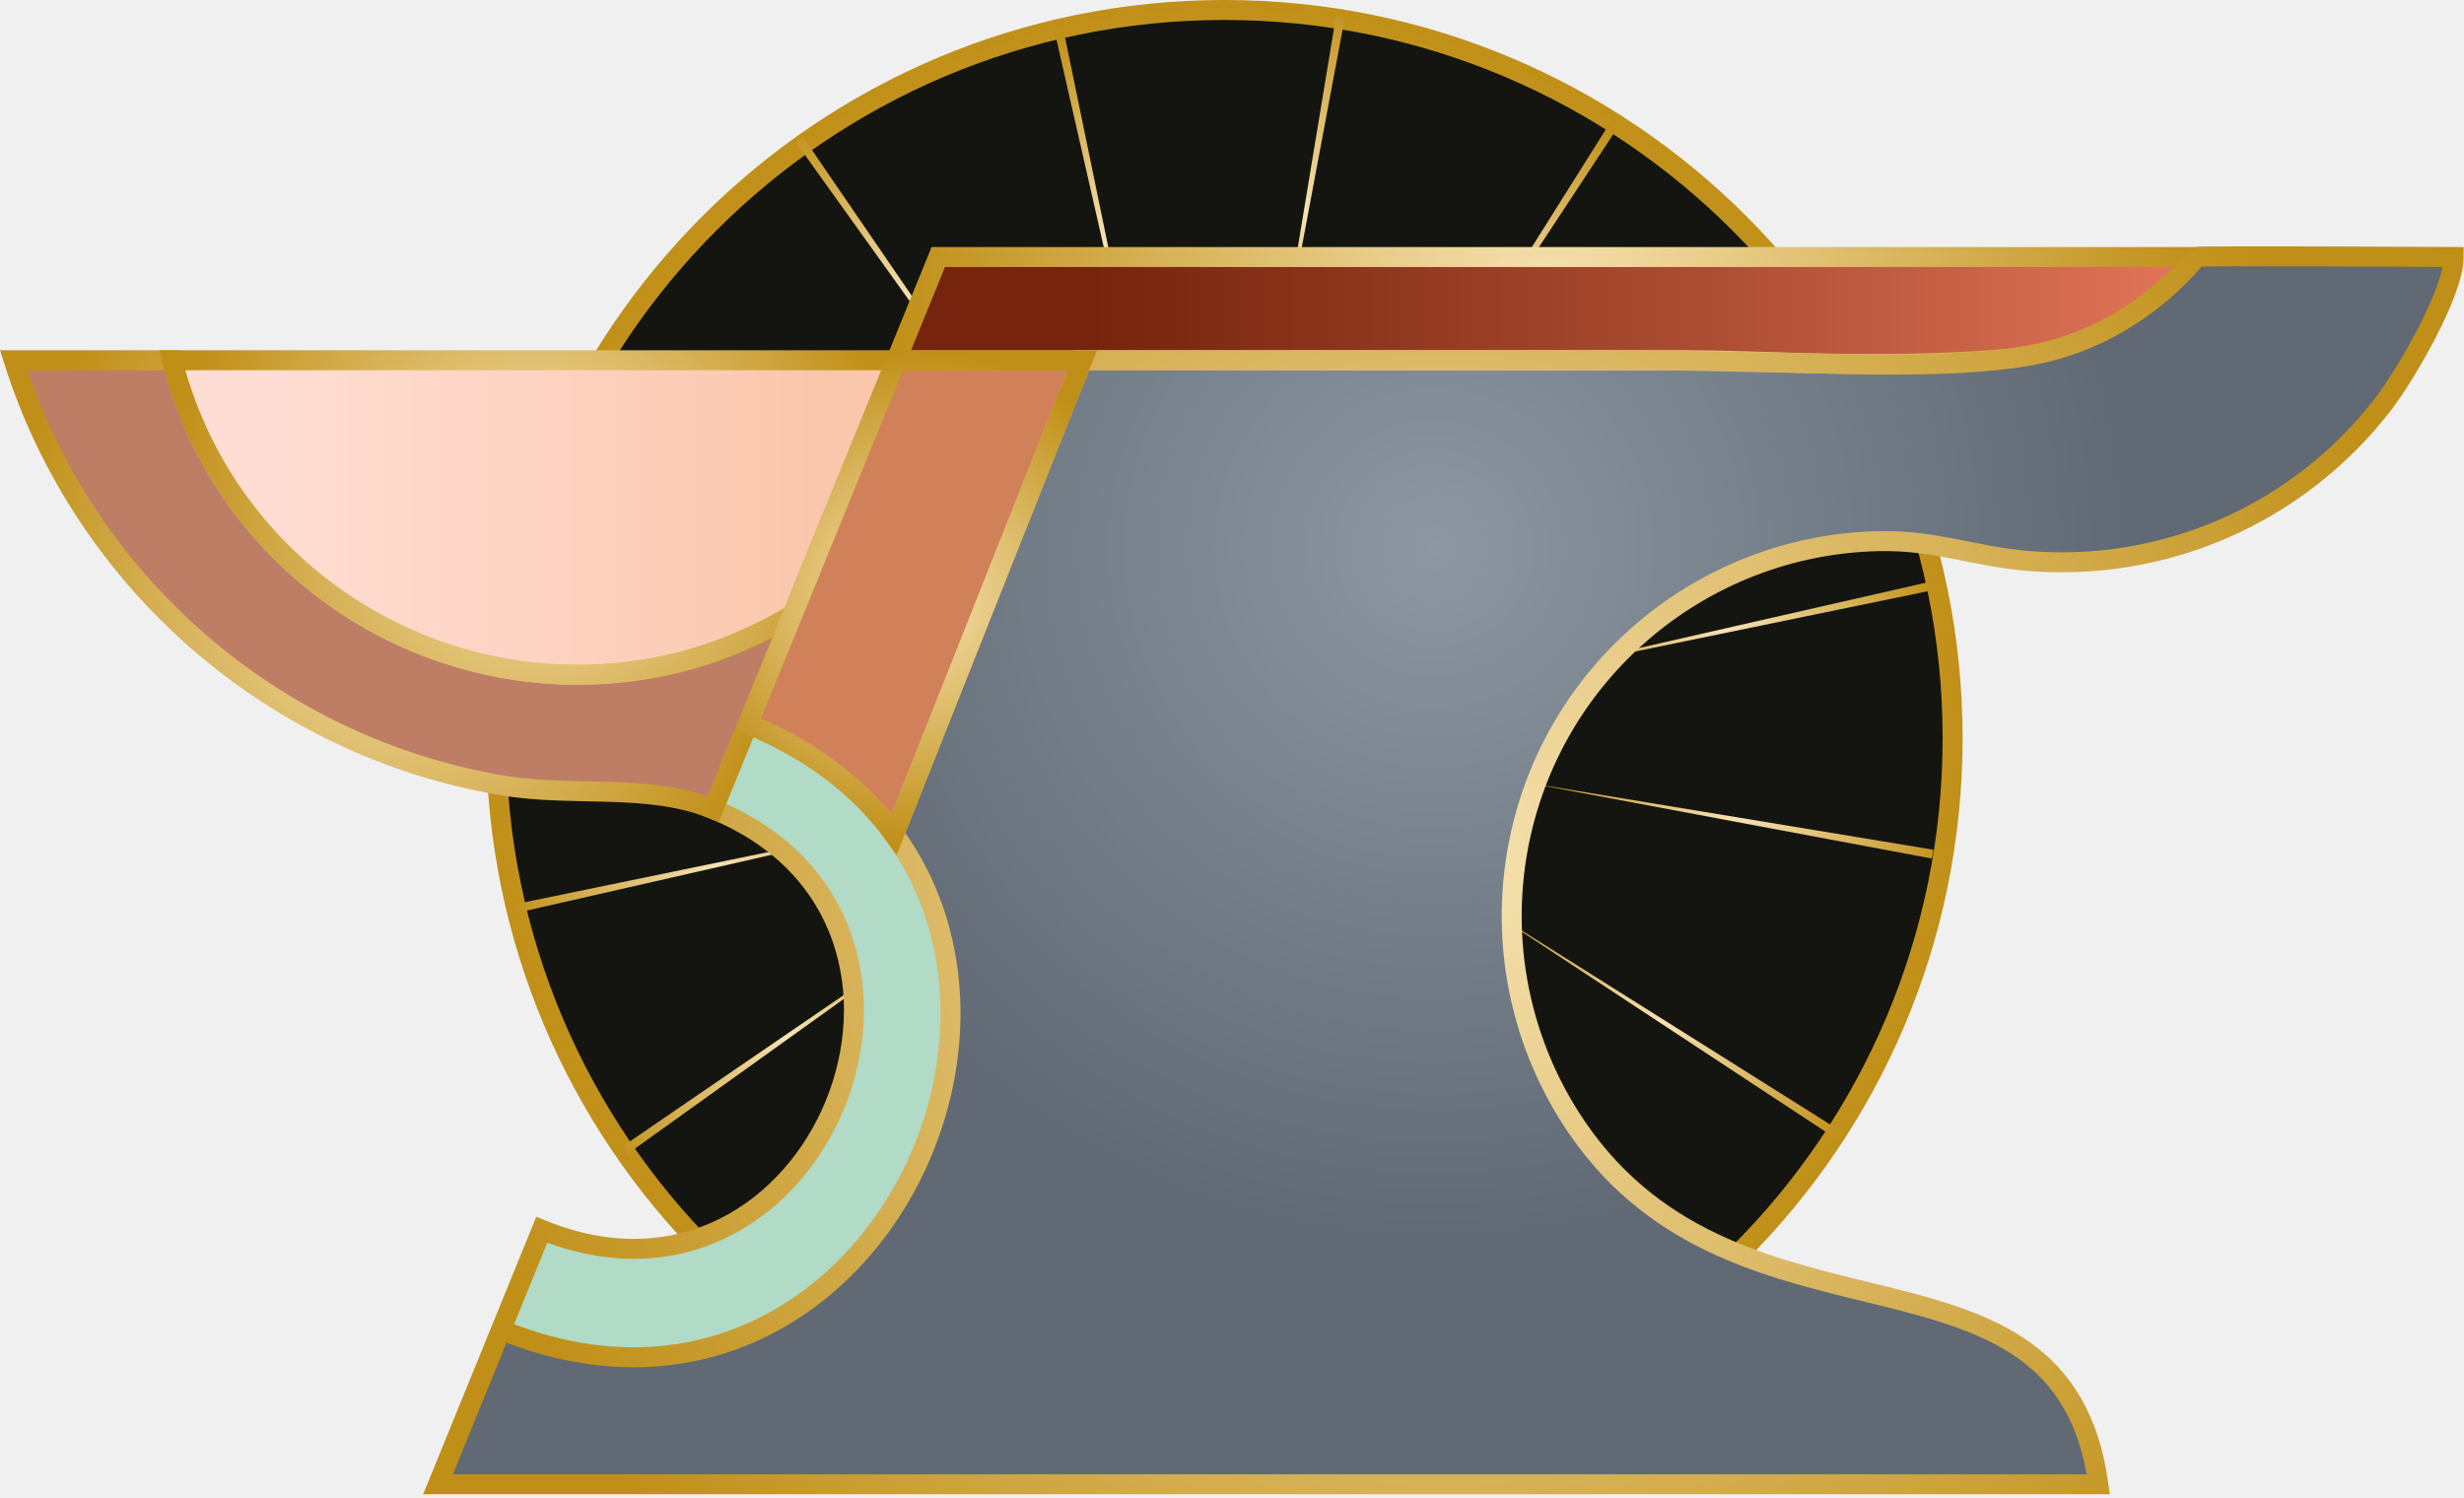
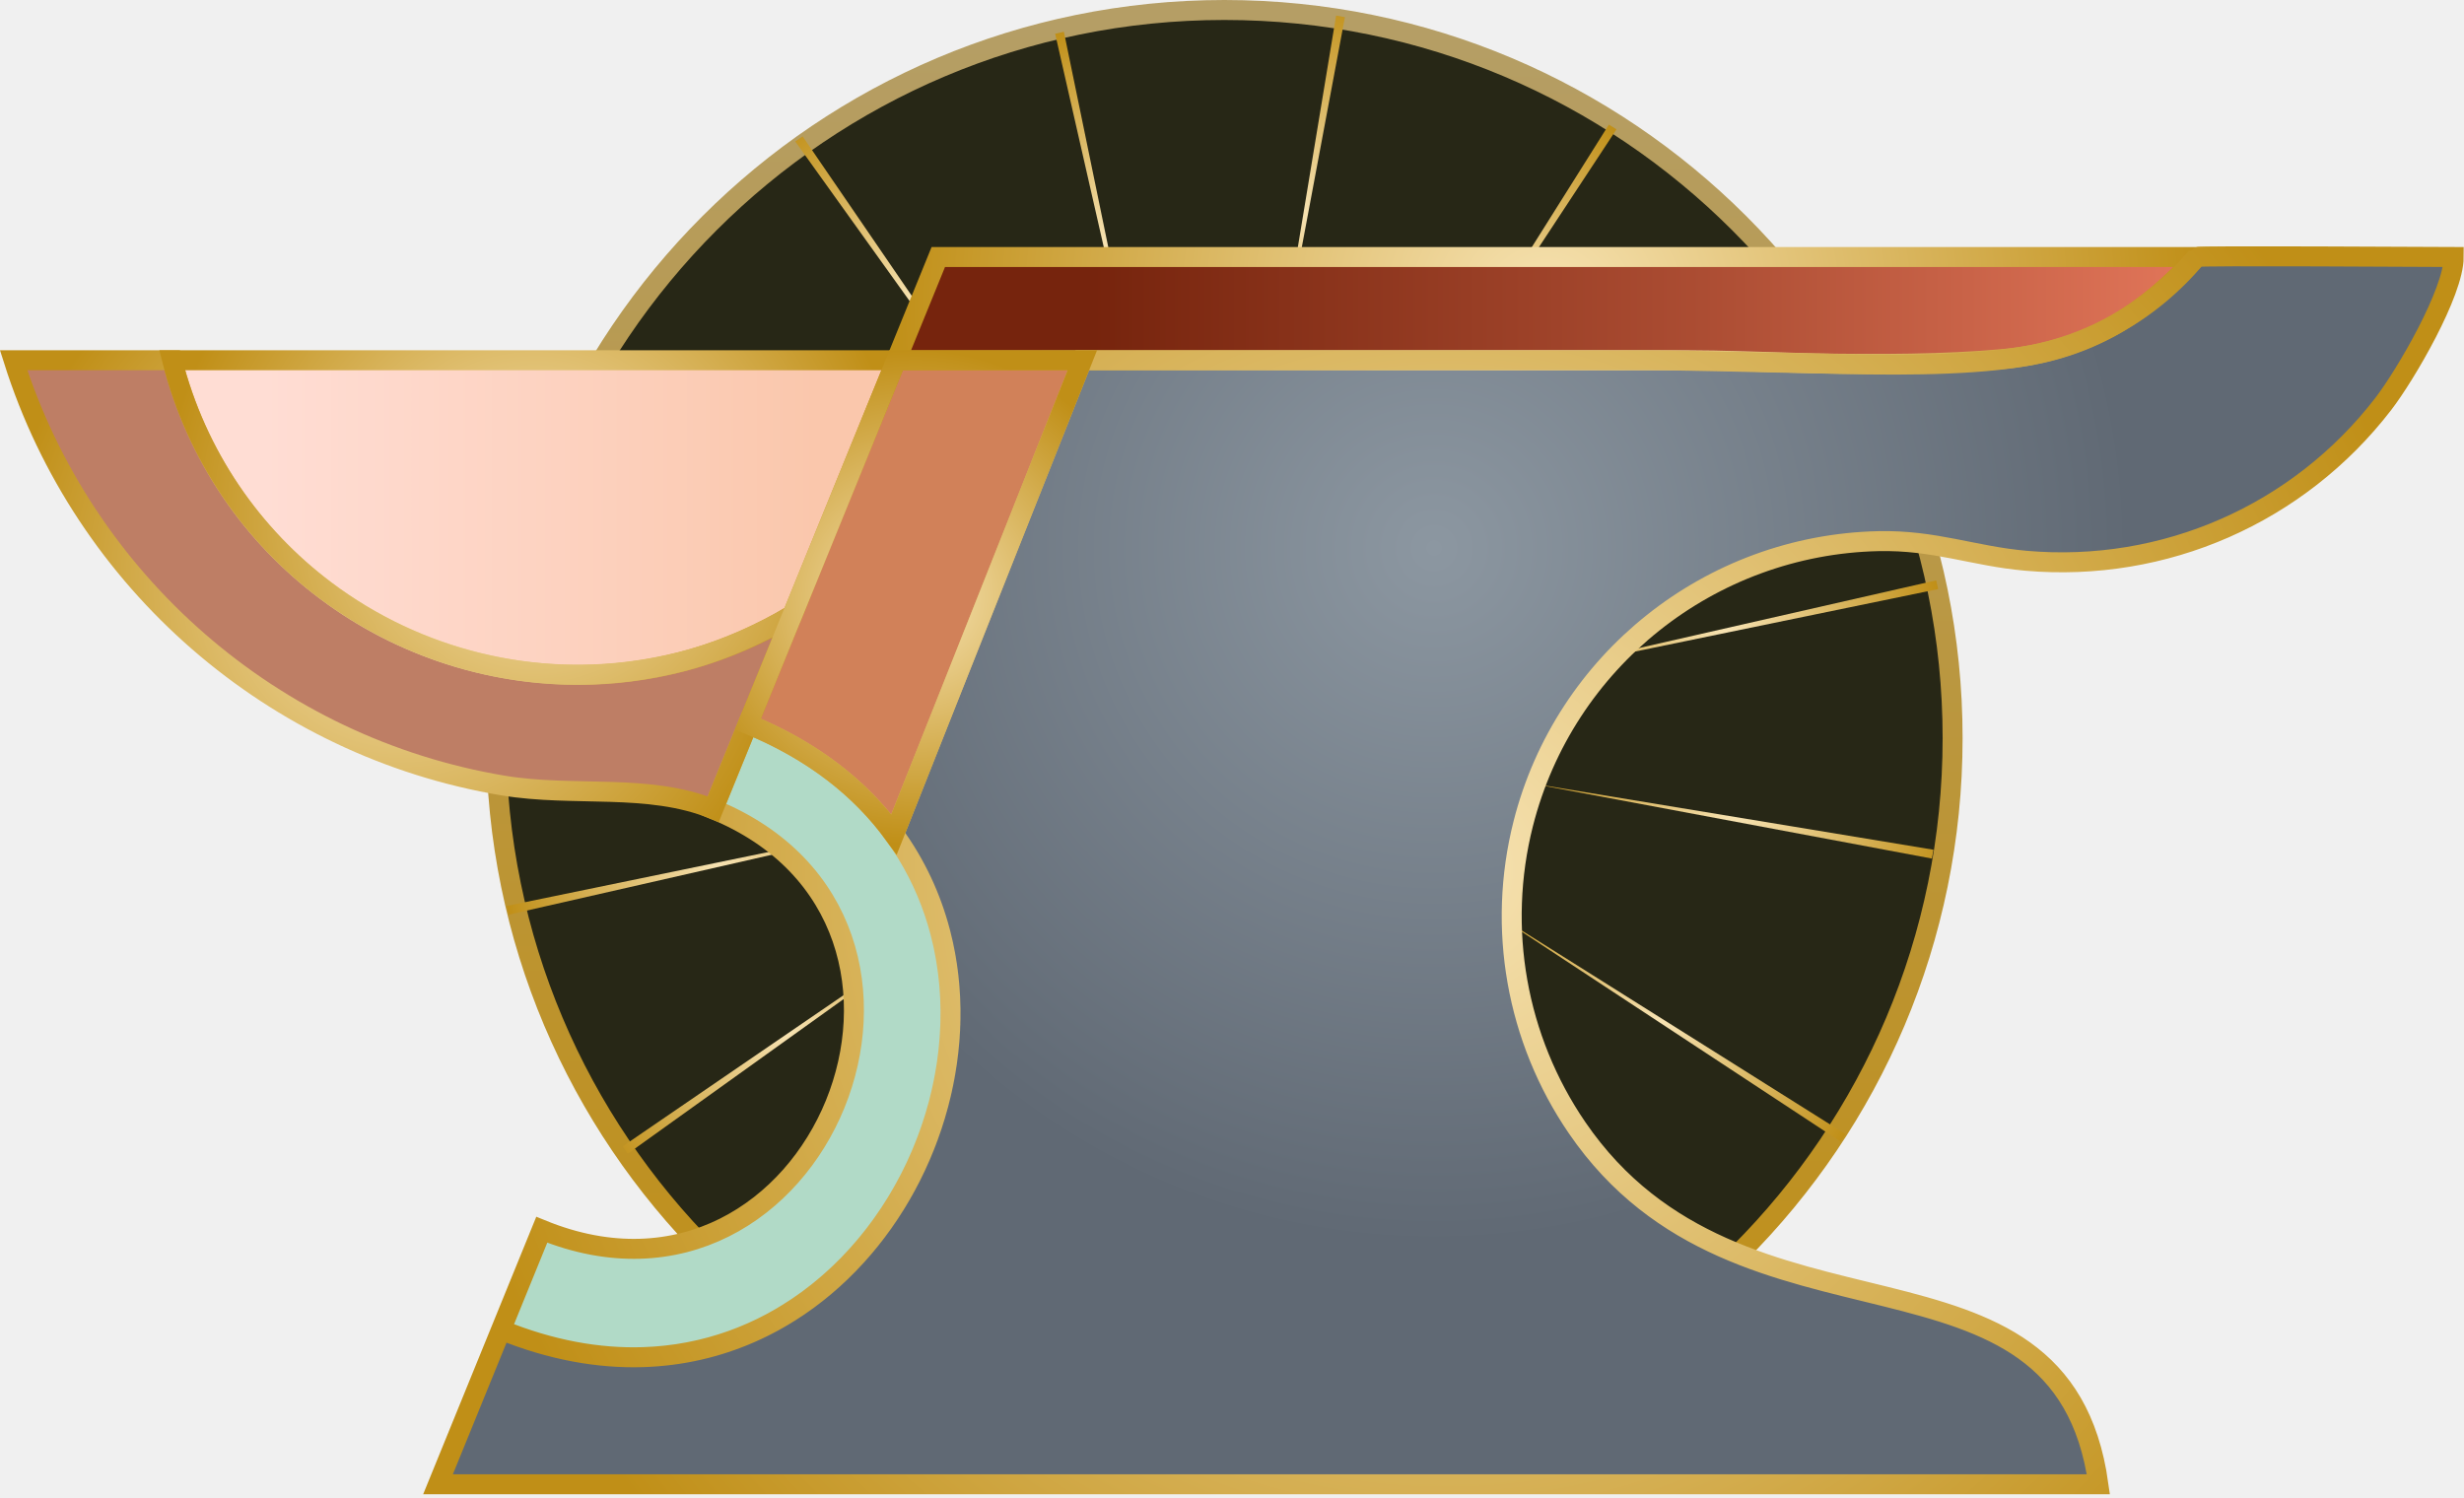
<svg xmlns="http://www.w3.org/2000/svg" width="617" height="375" viewBox="0 0 617 375" fill="none">
  <g clip-path="url(#clip0_2500_75)">
-     <path d="M124.24 184.853C124.24 84.142 205.882 2.5 306.593 2.5C407.303 2.5 488.945 84.142 488.945 184.853C488.945 285.563 407.303 367.205 306.593 367.205C205.882 367.205 124.24 285.563 124.24 184.853Z" fill="#141511" stroke-width="5" stroke-miterlimit="10" stroke="url(#paint0_radial_2500_75)" />
+     <path d="M124.24 184.853C124.24 84.142 205.882 2.5 306.593 2.5C407.303 2.5 488.945 84.142 488.945 184.853C488.945 285.563 407.303 367.205 306.593 367.205C205.882 367.205 124.24 285.563 124.24 184.853Z" fill="#272716" stroke-width="5" stroke-miterlimit="10" stroke="url(#paint0_linear_2500_75)" />
    <path d="M264.217 8.456L266.405 7.957L288.235 113.888L264.217 8.456Z" fill="url(#paint1_radial_2500_75)" />
    <path d="M402.872 31.203L404.772 32.398L345.304 122.739L402.872 31.203Z" fill="url(#paint2_radial_2500_75)" />
    <path d="M484.831 145.332L485.33 147.521L379.398 169.351L484.831 145.332Z" fill="url(#paint3_radial_2500_75)" />
    <path d="M462.084 283.987L460.889 285.887L370.548 226.419L462.084 283.987Z" fill="url(#paint4_radial_2500_75)" />
    <path d="M347.956 365.946L345.767 366.445L323.937 260.514L347.956 365.946Z" fill="url(#paint5_radial_2500_75)" />
    <path d="M209.3 343.199L207.4 342.004L266.868 251.663L209.3 343.199Z" fill="url(#paint6_radial_2500_75)" />
    <path d="M127.341 229.07L126.842 226.881L232.773 205.051L127.341 229.07Z" fill="url(#paint7_radial_2500_75)" />
    <path d="M150.088 90.415L151.283 88.515L241.624 147.983L150.088 90.415Z" fill="url(#paint8_radial_2500_75)" />
    <path d="M334.567 3.897L336.776 4.296L317.582 106.713L334.567 3.897Z" fill="url(#paint9_radial_2500_75)" />
    <path d="M452.626 77.365L453.905 79.209L367.914 138.057L452.626 77.365Z" fill="url(#paint10_radial_2500_75)" />
    <path d="M484.156 212.795L483.757 215.004L381.34 195.81L484.156 212.795Z" fill="url(#paint11_radial_2500_75)" />
    <path d="M410.688 330.854L408.843 332.134L349.996 246.142L410.688 330.854Z" fill="url(#paint12_radial_2500_75)" />
    <path d="M275.257 362.384L273.049 361.985L292.243 259.568L275.257 362.384Z" fill="url(#paint13_radial_2500_75)" />
    <path d="M157.199 288.916L155.919 287.072L241.911 228.224L157.199 288.916Z" fill="url(#paint14_radial_2500_75)" />
    <path d="M125.669 153.486L126.068 151.277L228.485 170.471L125.669 153.486Z" fill="url(#paint15_radial_2500_75)" />
    <path d="M199.137 35.427L200.981 34.147L259.829 120.139L199.137 35.427Z" fill="url(#paint16_radial_2500_75)" />
    <path d="M215.356 350.611H411.021Z" fill="#1A2930" />
    <path d="M215.356 350.611H411.021" stroke-width="5" stroke-miterlimit="10" stroke-linecap="round" stroke="url(#paint17_linear_2500_75)" />
    <path d="M260.385 364.698H365.991Z" fill="#1A2930" />
    <path d="M260.385 364.698H365.991" stroke-width="5" stroke-miterlimit="10" stroke-linecap="round" stroke="url(#paint18_linear_2500_75)" />
    <path d="M198.402 153.86L224.421 90.026H271.026L223.873 208.766C215.652 197.468 203.634 187.817 187.279 181.147L198.402 153.86Z" fill="#D18159" />
    <path d="M81.542 147.707C63.128 133.863 49.187 113.916 43.108 90.026H224.421L198.402 153.86C182.377 163.202 169.857 165.976 162.388 167.261C133.607 172.212 104.532 164.917 81.542 147.707Z" fill="url(#paint19_linear_2500_75)" />
    <path d="M125.995 196.535C68.52 186.932 20.985 145.569 3.413 90.026H43.108C49.295 114.339 63.325 134.069 81.542 147.707C100.501 161.96 124.011 169.532 148.071 168.78C165.141 168.246 182.418 163.48 198.402 153.86L187.279 181.147L178.594 202.453C162.409 195.853 143.635 199.482 125.995 196.535Z" fill="#BE7E65" />
    <path d="M550.008 64.184C550.38 63.773 607.529 64.184 614.418 64.184C614.418 73.084 602.348 93.755 596.775 100.989C575.537 128.561 541.99 143.269 507.315 140.244C494.166 139.097 484.515 135.011 470.317 135.333C428.214 136.288 391.76 165.281 381.421 206.115C374.808 232.232 379.695 259.993 394.91 282.228C435.913 342.149 516.201 305.253 525.448 371.509H109.684L125.453 332.823C137.101 337.578 148.23 339.715 158.645 339.715C159.436 339.715 160.224 339.703 161.007 339.679C223.803 337.716 259.53 257.761 223.873 208.766L271.026 90.026H409.78C423.945 90.026 439.124 90.548 454.226 90.807C472.26 91.303 491.391 91.489 505.56 89.268C514.696 87.967 522.719 85.128 530.024 80.876C537.602 76.607 544.389 70.959 550.008 64.184Z" fill="url(#paint20_radial_2500_75)" />
    <path d="M178.594 202.453L187.279 181.147C203.634 187.817 215.652 197.468 223.873 208.766C259.53 257.761 223.803 337.716 161.007 339.679C149.918 340.025 137.986 337.94 125.453 332.823L135.662 307.778C205.004 336.091 247.92 230.721 178.594 202.453Z" fill="#B1DAC7" />
    <path d="M224.421 90.026L234.955 64.184H550.008C543.798 71.055 537.264 76.66 530.024 80.876C524.063 84.233 517.614 86.737 510.858 88.266C507.745 88.97 504.652 89.455 501.488 89.738C486.736 91.06 470.525 91.087 454.226 90.807C442.418 90.483 431.08 90.026 421.913 90.026H409.78H271.026H224.421Z" fill="url(#paint21_linear_2500_75)" />
    <path d="M224.421 90.208L234.955 64.366H550.008C543.798 71.238 537.264 76.843 530.024 81.058C524.063 84.416 517.614 86.92 510.858 88.449C507.745 89.153 504.652 89.637 501.488 89.921C486.736 91.242 470.525 91.269 454.226 90.99C442.418 90.665 431.08 90.208 421.913 90.208H409.78H271.026H224.421Z" stroke-width="5" stroke-miterlimit="10" stroke="url(#paint22_radial_2500_75)" />
    <path d="M125.453 333.006L109.684 371.691H525.448C516.201 305.436 435.913 342.331 394.91 282.41C379.695 260.175 374.808 232.414 381.421 206.297C391.76 165.464 428.214 136.47 470.317 135.516C484.515 135.194 494.166 139.28 507.315 140.427C541.99 143.452 575.537 128.744 596.775 101.172C602.348 93.937 614.418 73.266 614.418 64.366C607.529 64.366 550.38 63.956 550.008 64.366C544.389 71.142 537.602 76.79 530.024 81.058C522.719 85.311 514.696 88.15 505.56 89.45C491.391 91.672 472.26 91.485 454.226 90.99C439.124 90.731 423.945 90.208 409.78 90.208H271.026L223.873 208.948C259.53 257.943 223.803 337.899 161.007 339.861M161.007 339.861C238.283 337.446 274.567 216.924 187.279 181.33L178.594 202.636C247.92 230.903 205.004 336.274 135.662 307.96L125.453 333.006C137.986 338.122 149.918 340.208 161.007 339.861Z" stroke-width="5" stroke-miterlimit="10" stroke="url(#paint23_radial_2500_75)" />
    <path d="M125.995 196.718C68.52 187.115 20.985 145.752 3.413 90.208H43.108C49.295 114.521 63.325 134.252 81.542 147.89C100.501 162.143 124.011 169.714 148.071 168.963C165.141 168.429 182.418 163.662 198.402 154.042L187.279 181.33L178.594 202.636C162.409 196.036 143.635 199.665 125.995 196.718Z" stroke-width="5" stroke-miterlimit="10" stroke="url(#paint24_radial_2500_75)" />
    <path d="M43.108 90.208H224.421L198.402 154.042C182.377 163.385 169.857 166.158 162.388 167.443C133.607 172.395 104.532 165.1 81.542 147.89C63.128 134.046 49.187 114.099 43.108 90.208Z" stroke-width="5" stroke-miterlimit="10" stroke="url(#paint25_radial_2500_75)" />
    <path d="M198.402 154.042L224.421 90.208H271.026L223.873 208.948C215.652 197.651 203.634 187.999 187.279 181.33L198.402 154.042Z" stroke-width="5" stroke-miterlimit="10" stroke="url(#paint26_radial_2500_75)" />
  </g>
  <defs>
-     <radialGradient id="paint0_radial_2500_75" cx="0" cy="0" r="1" gradientUnits="userSpaceOnUse" gradientTransform="translate(306.593 184.853) scale(184.853 184.853)">
-       <stop stop-color="#F7E3B3" />
+     <linearGradient id="paint0_linear_2500_75" x1="303.5" y1="7.5" x2="301" y2="346" gradientUnits="userSpaceOnUse">
+       <stop stop-color="#B59E65" />
      <stop offset="1" stop-color="#C08F17" />
-     </radialGradient>
+     </linearGradient>
    <radialGradient id="paint1_radial_2500_75" cx="0" cy="0" r="1" gradientUnits="userSpaceOnUse" gradientTransform="translate(277.32 60.923) scale(54.0669 54.067)">
      <stop stop-color="#F7E3B3" />
      <stop offset="1" stop-color="#C08F17" />
    </radialGradient>
    <radialGradient id="paint2_radial_2500_75" cx="0" cy="0" r="1" gradientUnits="userSpaceOnUse" gradientTransform="translate(375.038 77.569) scale(54.067 54.067)">
      <stop stop-color="#F7E3B3" />
      <stop offset="1" stop-color="#C08F17" />
    </radialGradient>
    <radialGradient id="paint3_radial_2500_75" cx="0" cy="0" r="1" gradientUnits="userSpaceOnUse" gradientTransform="translate(432.364 158.436) scale(54.067 54.067)">
      <stop stop-color="#F7E3B3" />
      <stop offset="1" stop-color="#C08F17" />
    </radialGradient>
    <radialGradient id="paint4_radial_2500_75" cx="0" cy="0" r="1" gradientUnits="userSpaceOnUse" gradientTransform="translate(415.718 256.153) scale(54.067 54.067)">
      <stop stop-color="#F7E3B3" />
      <stop offset="1" stop-color="#C08F17" />
    </radialGradient>
    <radialGradient id="paint5_radial_2500_75" cx="0" cy="0" r="1" gradientUnits="userSpaceOnUse" gradientTransform="translate(334.852 313.479) scale(54.067 54.067)">
      <stop stop-color="#F7E3B3" />
      <stop offset="1" stop-color="#C08F17" />
    </radialGradient>
    <radialGradient id="paint6_radial_2500_75" cx="0" cy="0" r="1" gradientUnits="userSpaceOnUse" gradientTransform="translate(237.134 296.833) scale(54.067 54.067)">
      <stop stop-color="#F7E3B3" />
      <stop offset="1" stop-color="#C08F17" />
    </radialGradient>
    <radialGradient id="paint7_radial_2500_75" cx="0" cy="0" r="1" gradientUnits="userSpaceOnUse" gradientTransform="translate(179.808 215.966) scale(54.067 54.067)">
      <stop stop-color="#F7E3B3" />
      <stop offset="1" stop-color="#C08F17" />
    </radialGradient>
    <radialGradient id="paint8_radial_2500_75" cx="0" cy="0" r="1" gradientUnits="userSpaceOnUse" gradientTransform="translate(196.453 118.249) scale(54.067 54.067)">
      <stop stop-color="#F7E3B3" />
      <stop offset="1" stop-color="#C08F17" />
    </radialGradient>
    <radialGradient id="paint9_radial_2500_75" cx="0" cy="0" r="1" gradientUnits="userSpaceOnUse" gradientTransform="translate(328.308 53.709) scale(54.067 54.067)">
      <stop stop-color="#F7E3B3" />
      <stop offset="1" stop-color="#C08F17" />
    </radialGradient>
    <radialGradient id="paint10_radial_2500_75" cx="0" cy="0" r="1" gradientUnits="userSpaceOnUse" gradientTransform="translate(412.978 108.162) scale(54.067 54.067)">
      <stop stop-color="#F7E3B3" />
      <stop offset="1" stop-color="#C08F17" />
    </radialGradient>
    <radialGradient id="paint11_radial_2500_75" cx="0" cy="0" r="1" gradientUnits="userSpaceOnUse" gradientTransform="translate(434.344 206.537) scale(54.067 54.067)">
      <stop stop-color="#F7E3B3" />
      <stop offset="1" stop-color="#C08F17" />
    </radialGradient>
    <radialGradient id="paint12_radial_2500_75" cx="0" cy="0" r="1" gradientUnits="userSpaceOnUse" gradientTransform="translate(379.891 291.206) scale(54.067 54.067)">
      <stop stop-color="#F7E3B3" />
      <stop offset="1" stop-color="#C08F17" />
    </radialGradient>
    <radialGradient id="paint13_radial_2500_75" cx="0" cy="0" r="1" gradientUnits="userSpaceOnUse" gradientTransform="translate(281.516 312.572) scale(54.067 54.067)">
      <stop stop-color="#F7E3B3" />
      <stop offset="1" stop-color="#C08F17" />
    </radialGradient>
    <radialGradient id="paint14_radial_2500_75" cx="0" cy="0" r="1" gradientUnits="userSpaceOnUse" gradientTransform="translate(196.847 258.119) scale(54.067 54.067)">
      <stop stop-color="#F7E3B3" />
      <stop offset="1" stop-color="#C08F17" />
    </radialGradient>
    <radialGradient id="paint15_radial_2500_75" cx="0" cy="0" r="1" gradientUnits="userSpaceOnUse" gradientTransform="translate(175.481 159.744) scale(54.067 54.067)">
      <stop stop-color="#F7E3B3" />
      <stop offset="1" stop-color="#C08F17" />
    </radialGradient>
    <radialGradient id="paint16_radial_2500_75" cx="0" cy="0" r="1" gradientUnits="userSpaceOnUse" gradientTransform="translate(229.934 75.075) scale(54.067 54.067)">
      <stop stop-color="#F7E3B3" />
      <stop offset="1" stop-color="#C08F17" />
    </radialGradient>
    <linearGradient id="paint17_linear_2500_75" x1="211.21" y1="331.313" x2="415.167" y2="331.313" gradientUnits="userSpaceOnUse">
      <stop stop-color="#8F6A12" />
      <stop offset="1" stop-color="#F7E3B3" />
    </linearGradient>
    <linearGradient id="paint18_linear_2500_75" x1="258.148" y1="364.698" x2="368.229" y2="364.698" gradientUnits="userSpaceOnUse">
      <stop stop-color="#8F6A12" />
      <stop offset="1" stop-color="#F7E3B3" />
    </linearGradient>
    <linearGradient id="paint19_linear_2500_75" x1="66.317" y1="129.404" x2="204.11" y2="129.404" gradientUnits="userSpaceOnUse">
      <stop stop-color="#FFDDD4" />
      <stop offset="0.533" stop-color="#FDD2C0" />
      <stop offset="1" stop-color="#FAC7AC" />
    </linearGradient>
    <radialGradient id="paint20_radial_2500_75" cx="0" cy="0" r="1" gradientUnits="userSpaceOnUse" gradientTransform="translate(359.119 137.599) scale(240.365 240.365)">
      <stop stop-color="#8C97A1" />
      <stop offset="0.722" stop-color="#606974" />
    </radialGradient>
    <linearGradient id="paint21_linear_2500_75" x1="224.421" y1="77.567" x2="550.008" y2="77.567" gradientUnits="userSpaceOnUse">
      <stop offset="0.151" stop-color="#76240D" />
      <stop offset="0.621" stop-color="#AC4D33" />
      <stop offset="1" stop-color="#E2765A" />
    </linearGradient>
    <radialGradient id="paint22_radial_2500_75" cx="0" cy="0" r="1" gradientUnits="userSpaceOnUse" gradientTransform="translate(387.215 77.749) scale(165.293 165.293)">
      <stop stop-color="#F7E3B3" />
      <stop offset="1" stop-color="#C08F17" />
    </radialGradient>
    <radialGradient id="paint23_radial_2500_75" cx="0" cy="0" r="1" gradientUnits="userSpaceOnUse" gradientTransform="translate(362.051 217.938) scale(254.867 254.867)">
      <stop stop-color="#F7E3B3" />
      <stop offset="1" stop-color="#C08F17" />
    </radialGradient>
    <radialGradient id="paint24_radial_2500_75" cx="0" cy="0" r="1" gradientUnits="userSpaceOnUse" gradientTransform="translate(100.907 146.422) scale(99.994 99.994)">
      <stop stop-color="#F7E3B3" />
      <stop offset="1" stop-color="#C08F17" />
    </radialGradient>
    <radialGradient id="paint25_radial_2500_75" cx="0" cy="0" r="1" gradientUnits="userSpaceOnUse" gradientTransform="translate(133.765 129.587) scale(93.157 93.157)">
      <stop stop-color="#F7E3B3" />
      <stop offset="1" stop-color="#C08F17" />
    </radialGradient>
    <radialGradient id="paint26_radial_2500_75" cx="0" cy="0" r="1" gradientUnits="userSpaceOnUse" gradientTransform="translate(229.152 149.578) scale(61.87 61.87)">
      <stop stop-color="#F7E3B3" />
      <stop offset="1" stop-color="#C08F17" />
    </radialGradient>
    <clipPath id="clip0_2500_75">
      <rect width="616.918" height="374.191" fill="white" />
    </clipPath>
  </defs>
</svg>
